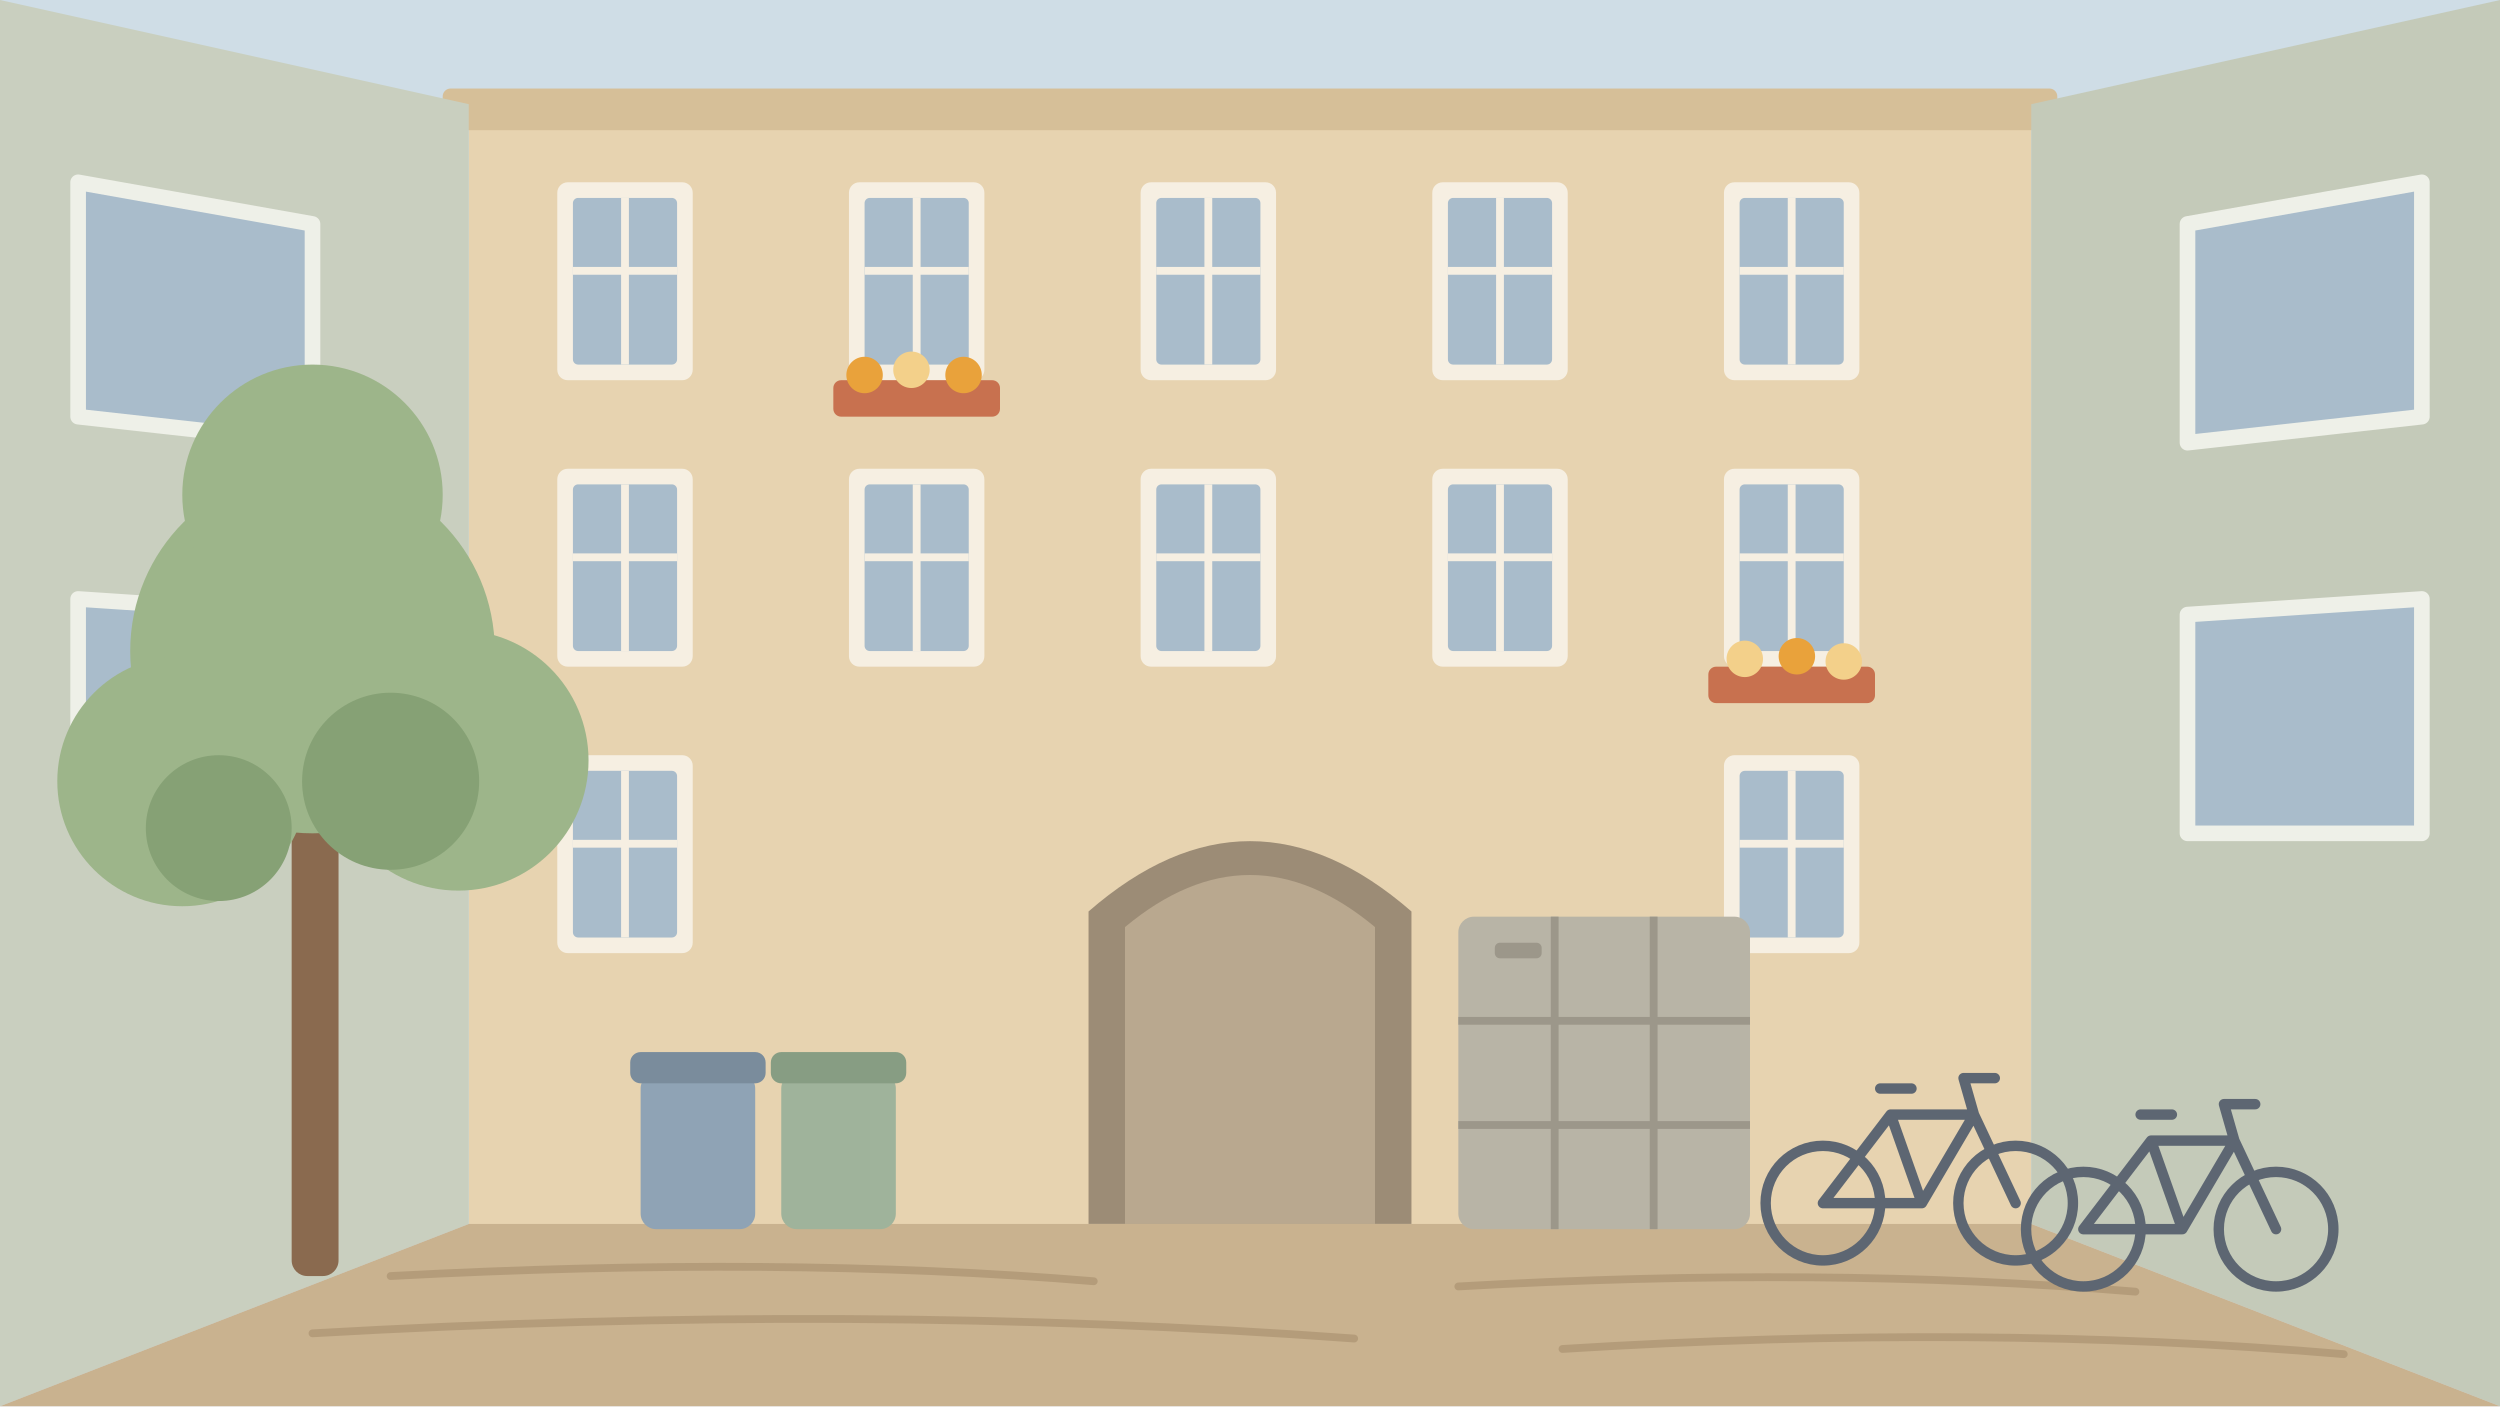
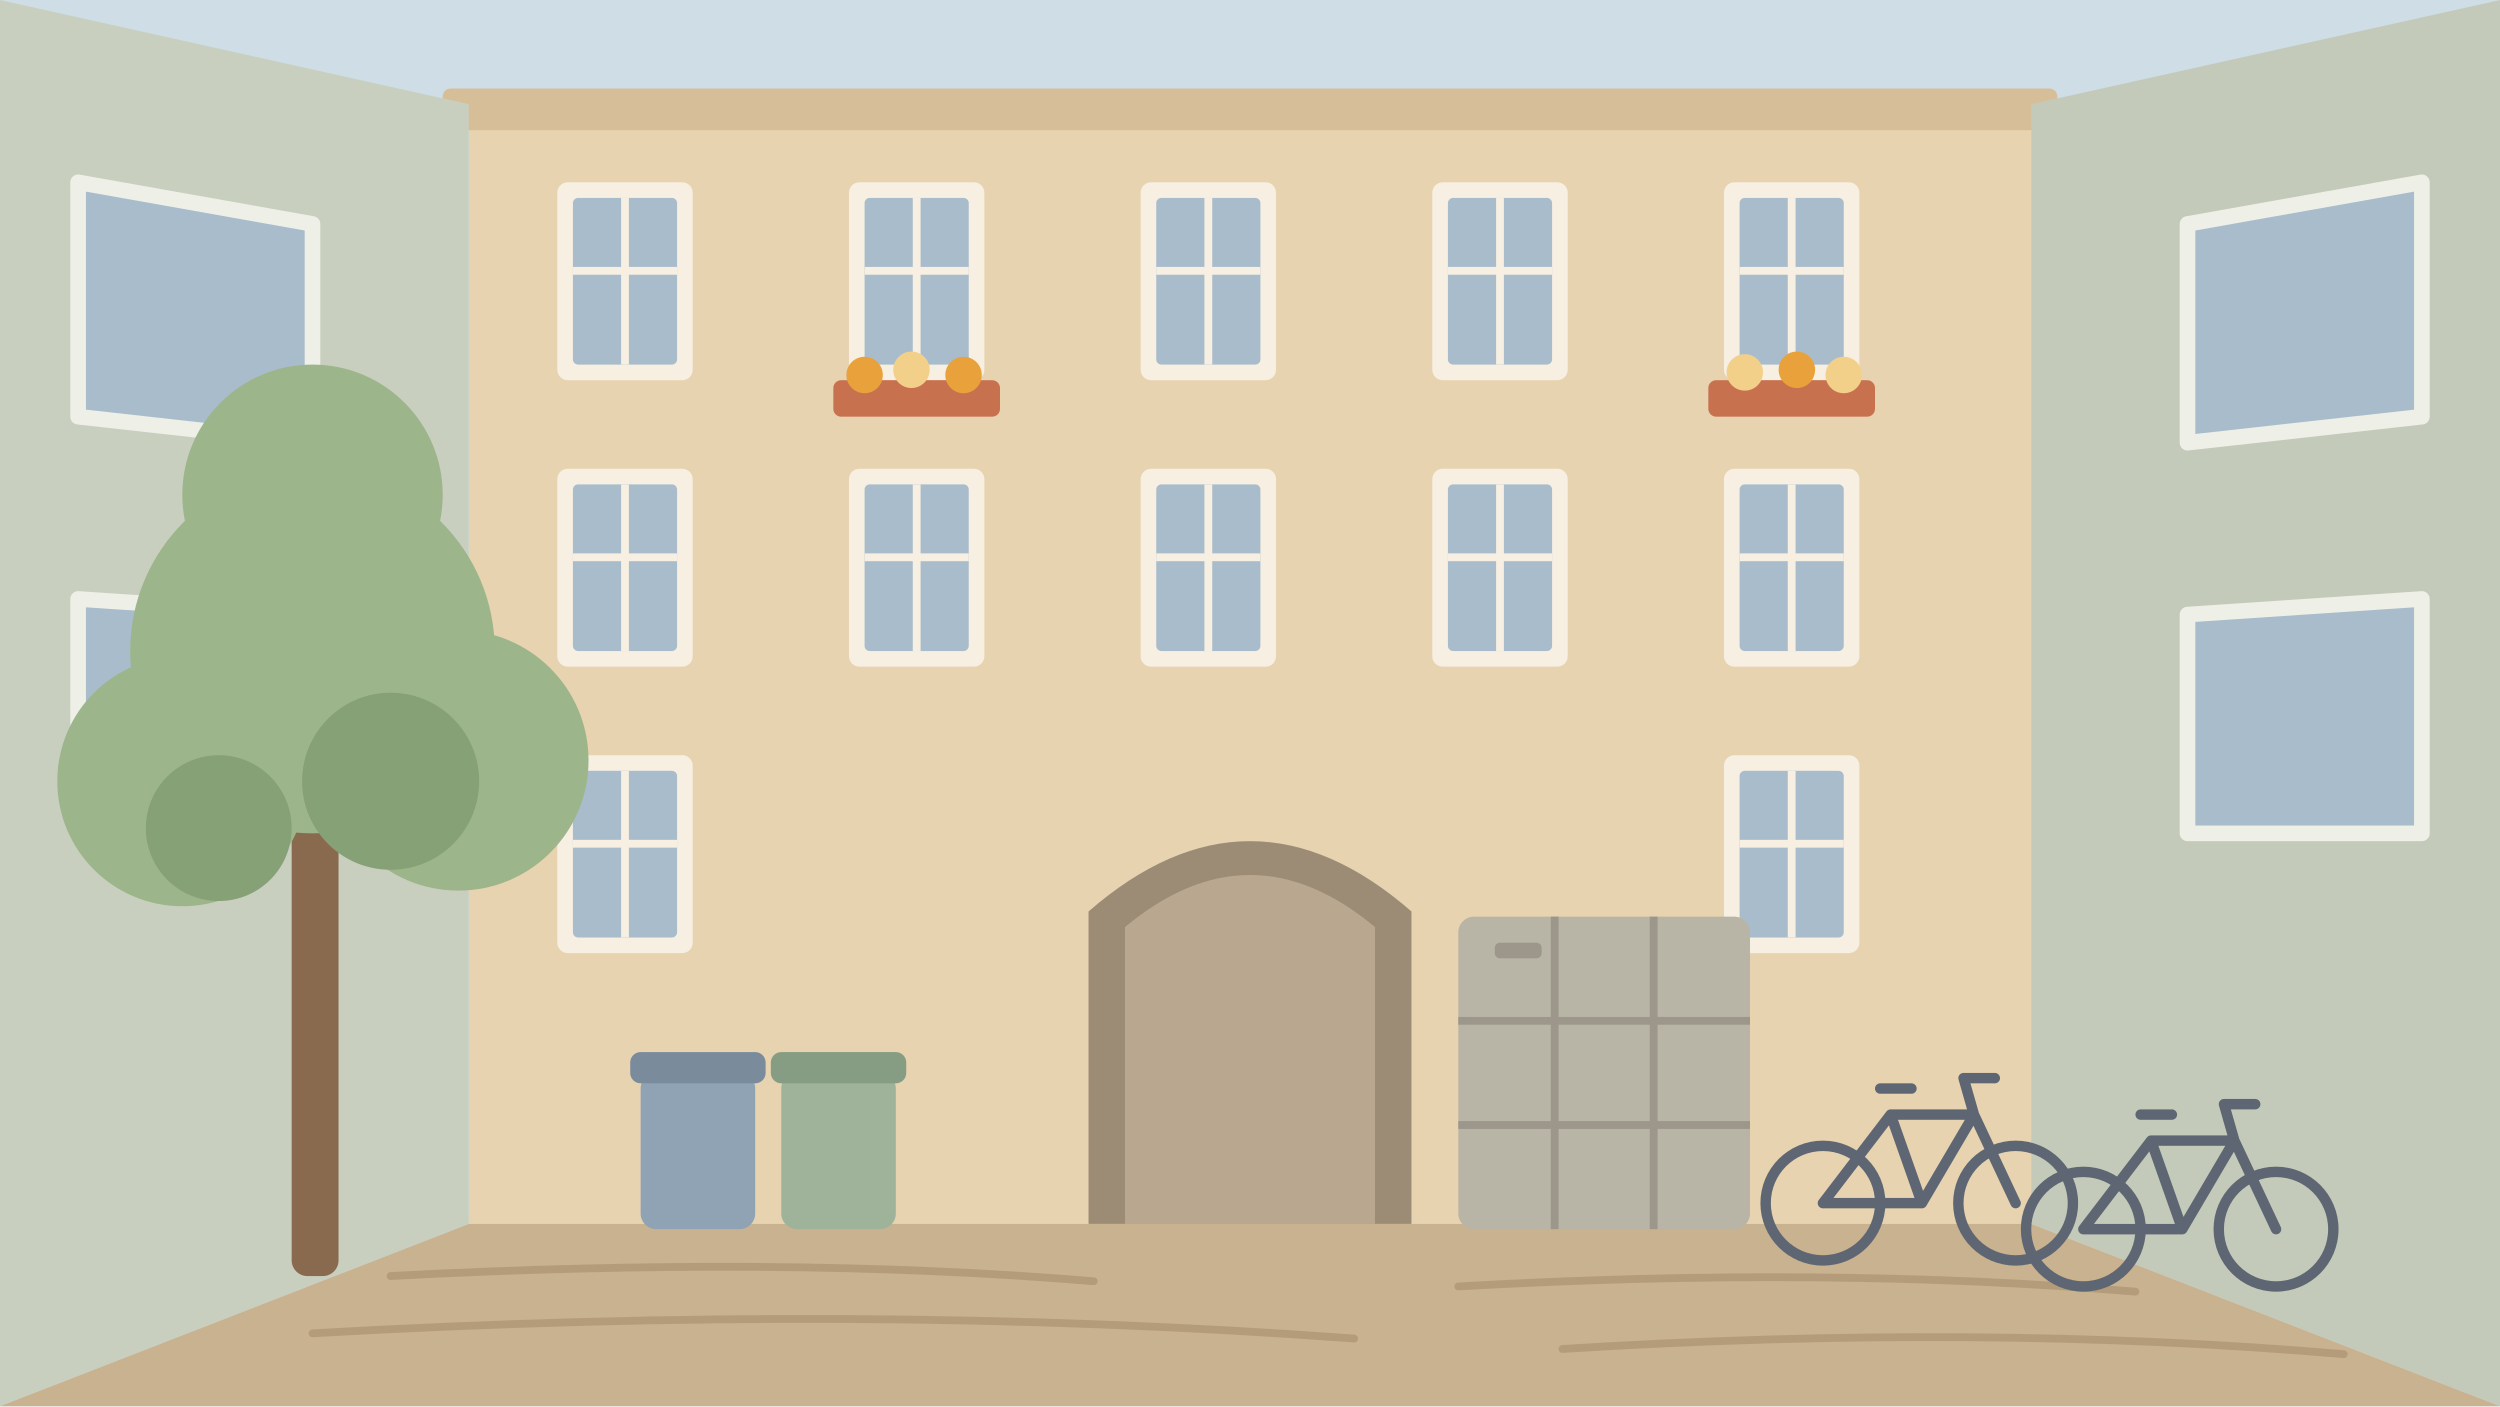
<svg xmlns="http://www.w3.org/2000/svg" viewBox="0 0 960 540" role="img" aria-labelledby="bbc-t">
  <defs>
    <g id="bbc-w">
      <rect width="52" height="76" rx="4" fill="#f6efe2" />
      <rect x="6" y="6" width="40" height="64" rx="2" fill="#a9bccb" />
      <path d="M26 6V70M6 34H46" stroke="#f6efe2" stroke-width="3" />
    </g>
    <g id="bbc-bike" fill="none" stroke="#5d6672" stroke-width="4" stroke-linecap="round" stroke-linejoin="round">
      <circle cx="0" cy="0" r="22" />
      <circle cx="74" cy="0" r="22" />
      <path d="M0 0L26 -34H58L74 0M26 -34L38 0L58 -34M38 0H0M22 -44H34M58 -34L54 -48H66" />
    </g>
  </defs>
  <rect width="960" height="540" fill="#cfdde6" />
  <rect x="180" y="40" width="600" height="440" fill="#e7d3b0" />
  <rect x="170" y="34" width="620" height="16" rx="3" fill="#d6bf98" />
  <path d="M0 0L180 40V470L0 540Z" fill="#c9cfbf" />
  <path d="M960 0L780 40V470L960 540Z" fill="#c4cab9" />
  <path d="M30 70L120 86V170L30 160ZM30 230L120 236V320L30 320ZM930 70L840 86V170L930 160ZM930 230L840 236V320L930 320Z" fill="#a9bccb" stroke="#eef0e8" stroke-width="6" stroke-linejoin="round" />
  <g>
    <use href="#bbc-w" x="214" y="70" />
    <use href="#bbc-w" x="326" y="70" />
    <use href="#bbc-w" x="438" y="70" />
    <use href="#bbc-w" x="550" y="70" />
    <use href="#bbc-w" x="662" y="70" />
    <use href="#bbc-w" x="214" y="180" />
    <use href="#bbc-w" x="326" y="180" />
    <use href="#bbc-w" x="438" y="180" />
    <use href="#bbc-w" x="550" y="180" />
    <use href="#bbc-w" x="662" y="180" />
    <use href="#bbc-w" x="214" y="290" />
    <use href="#bbc-w" x="662" y="290" />
  </g>
  <rect x="320" y="146" width="64" height="14" rx="3" fill="#c8714f" />
  <circle cx="332" cy="144" r="7" fill="#e9a23b" />
  <circle cx="350" cy="142" r="7" fill="#f3d08a" />
  <circle cx="370" cy="144" r="7" fill="#e9a23b" />
-   <rect x="656" y="256" width="64" height="14" rx="3" fill="#c8714f" />
-   <circle cx="670" cy="253" r="7" fill="#f3d08a" />
-   <circle cx="690" cy="252" r="7" fill="#e9a23b" />
-   <circle cx="708" cy="254" r="7" fill="#f3d08a" />
+   <rect x="656" y="146" width="64" height="14" rx="3" fill="#c8714f" />
+   <circle cx="670" cy="143" r="7" fill="#f3d08a" />
+   <circle cx="690" cy="142" r="7" fill="#e9a23b" />
+   <circle cx="708" cy="144" r="7" fill="#f3d08a" />
  <path d="M418 470V350Q480 296 542 350V470Z" fill="#9c8c76" />
  <path d="M432 470V356Q480 316 528 356V470Z" fill="#b9a88f" />
  <path d="M0 540L180 470H780L960 540Z" fill="#c9b28f" />
  <path d="M150 490Q300 482 420 492M120 512Q330 500 520 514M560 494Q700 486 820 496M600 518Q760 508 900 520" fill="none" stroke="#b49c7a" stroke-width="3" stroke-linecap="round" />
  <rect x="560" y="352" width="112" height="120" rx="6" fill="#b8b4a6" />
  <path d="M560 392H672M560 432H672M597 352V472M635 352V472" stroke="#9c978a" stroke-width="3" />
  <rect x="574" y="362" width="18" height="6" rx="2" fill="#9c978a" />
  <rect x="246" y="412" width="44" height="60" rx="6" fill="#8fa3b5" />
  <rect x="242" y="404" width="52" height="12" rx="4" fill="#7a8c9c" />
  <rect x="300" y="412" width="44" height="60" rx="6" fill="#9fb39b" />
  <rect x="296" y="404" width="52" height="12" rx="4" fill="#879d83" />
  <rect x="112" y="300" width="18" height="190" rx="6" fill="#8a6a4f" />
  <g fill="#9db58a">
    <circle cx="120" cy="250" r="70" />
    <circle cx="70" cy="300" r="48" />
    <circle cx="176" cy="292" r="50" />
    <circle cx="120" cy="190" r="50" />
  </g>
  <g fill="#86a175">
    <circle cx="150" cy="300" r="34" />
    <circle cx="84" cy="318" r="28" />
  </g>
  <use href="#bbc-bike" x="700" y="462" />
  <use href="#bbc-bike" x="800" y="472" />
</svg>
